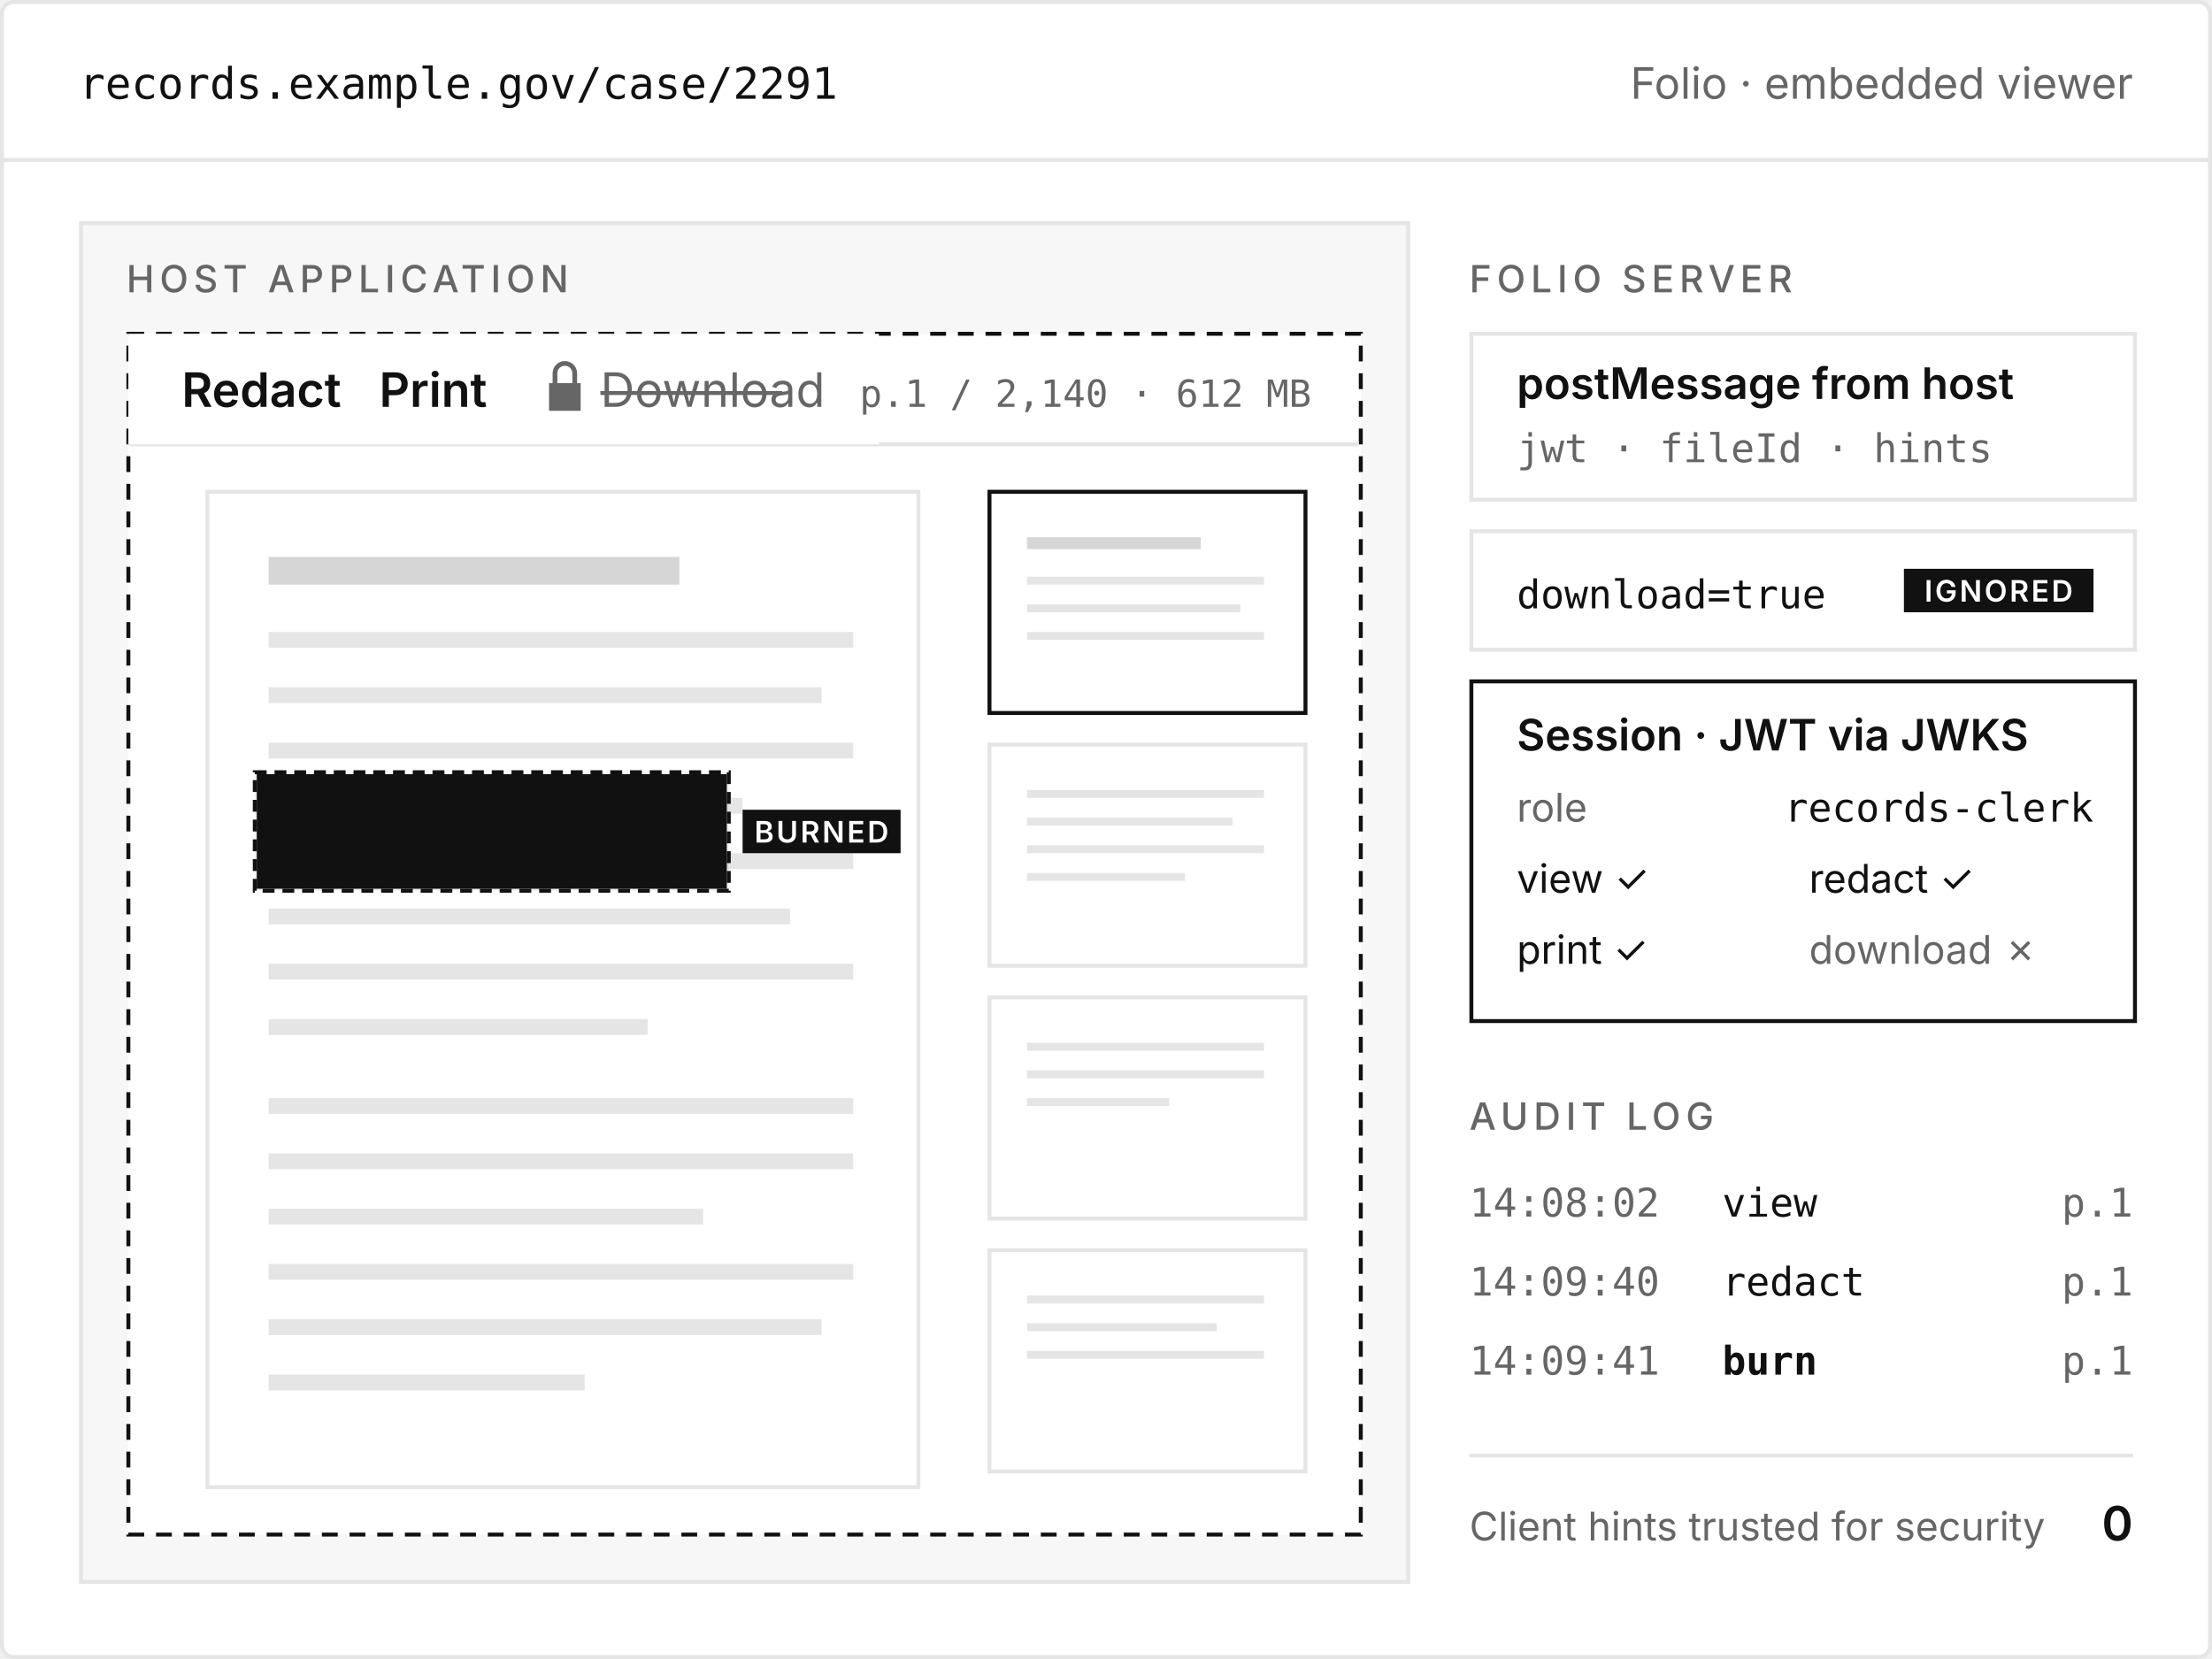
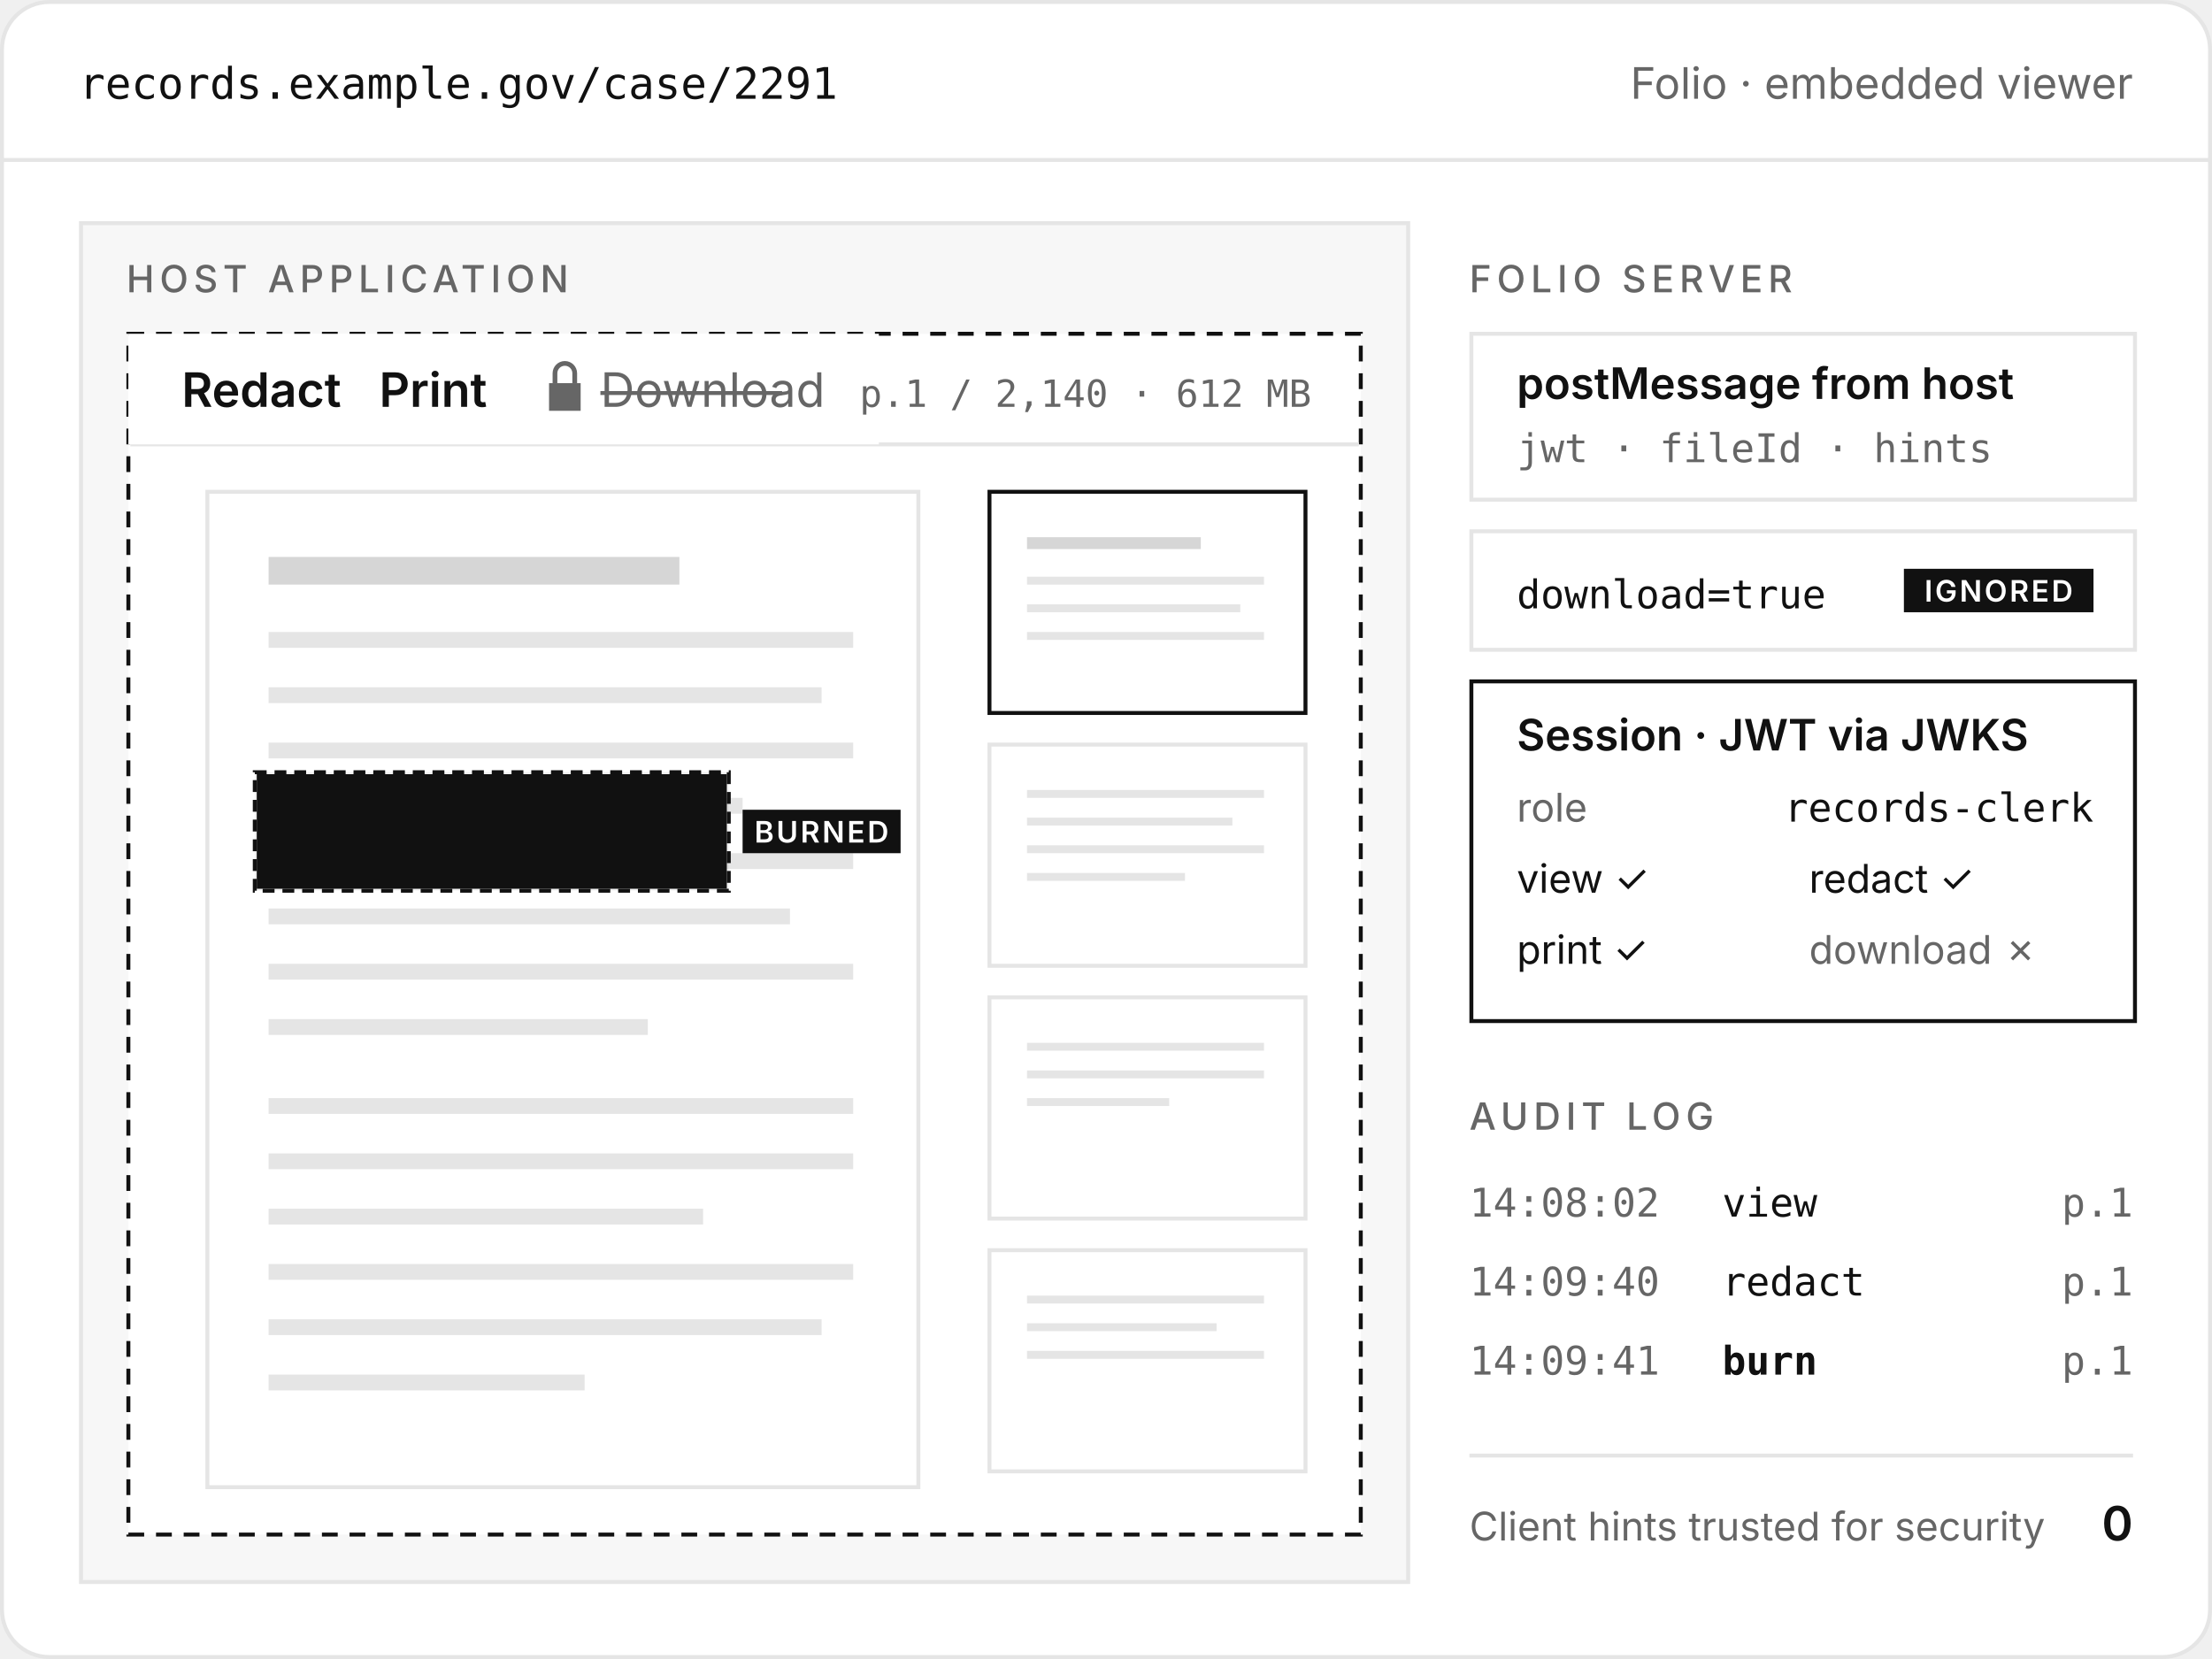
<svg xmlns="http://www.w3.org/2000/svg" viewBox="0 0 560 420" width="560" height="420" role="img" aria-labelledby="t d">
  <style>
text{font-family:Inter,'Segoe UI',system-ui,-apple-system,Helvetica,Arial,sans-serif;fill:#111;font-size:12px}
.mono{font-family:ui-monospace,'SF Mono',Consolas,Menlo,monospace}
.mid{fill:#666}
.off{fill:#BDBDBD}
.lbl{font-size:9.5px;letter-spacing:.14em;fill:#666;font-weight:500}
.s{font-size:10px}
.tag{fill:#fff;font-size:7.5px;font-weight:600;letter-spacing:.08em}
.a{animation-duration:10s;animation-iteration-count:infinite;animation-timing-function:ease-in-out}
.tl{transform-box:fill-box;transform-origin:left top}
@keyframes m1{0%,2%{opacity:0;transform:translateX(-8px)}5%,92%{opacity:1;transform:none}96%,100%{opacity:0}}
@keyframes m2{0%,8%{opacity:0;transform:translateX(-8px)}11%,92%{opacity:1;transform:none}96%,100%{opacity:0}}
@keyframes m3{0%,14%{opacity:0;transform:translateX(8px)}17%,92%{opacity:1;transform:none}96%,100%{opacity:0}}
@keyframes on{0%,19%{opacity:0}21%,92%{opacity:1}96%,100%{opacity:0}}
@keyframes th1{0%,23%{opacity:0;transform:translateY(6px)}25%,92%{opacity:1;transform:none}96%,100%{opacity:0}}
@keyframes th2{0%,27%{opacity:0;transform:translateY(6px)}29%,92%{opacity:1;transform:none}96%,100%{opacity:0}}
@keyframes th3{0%,31%{opacity:0;transform:translateY(6px)}33%,92%{opacity:1;transform:none}96%,100%{opacity:0}}
@keyframes th4{0%,35%{opacity:0;transform:translateY(6px)}37%,92%{opacity:1;transform:none}96%,100%{opacity:0}}
@keyframes pc{0%,24%{opacity:0}28%,92%{opacity:1}96%,100%{opacity:0}}
@keyframes sk{0%,24%{opacity:1}28%,96%{opacity:0}100%{opacity:1}}
@keyframes cur{0%,42%{opacity:0;transform:translate(0,0)}44%{opacity:1;transform:translate(0,0)}54%{opacity:1;transform:translate(120px,30px)}58%{opacity:1;transform:translate(120px,30px)}62%,100%{opacity:0;transform:translate(120px,30px)}}
@keyframes draw{0%,44%{opacity:0;transform:scale(0)}45%{opacity:1;transform:scale(0)}54%,92%{opacity:1;transform:scale(1)}96%,100%{opacity:0;transform:scale(1)}}
@keyframes burn{0%,57%{opacity:0}60%,92%{opacity:1}96%,100%{opacity:0}}
@keyframes au1{0%,29%{opacity:0}31%,92%{opacity:1}96%,100%{opacity:0}}
@keyframes au2{0%,55%{opacity:0}57%,92%{opacity:1}96%,100%{opacity:0}}
@keyframes au3{0%,60%{opacity:0}62%,92%{opacity:1}96%,100%{opacity:0}}
.a{animation-delay:-6s}
@media (prefers-reduced-motion:reduce){.a{animation:none!important}}
</style>
-   <rect x=".5" y=".5" width="559" height="419" rx="3" fill="#fff" stroke="#E5E5E5" />
+   <rect x=".5" y=".5" width="559" height="419" rx="12" fill="#fff" stroke="#E5E5E5" />
  <line x1="0" y1="40.5" x2="560" y2="40.5" stroke="#E5E5E5" />
  <text x="20" y="25" class="mono" style="font-size:11px">records.example.gov/case/2291</text>
  <text x="540" y="25" class="mid" text-anchor="end" style="font-size:11px">Folio · embedded viewer</text>
  <rect x="20.5" y="56.5" width="336" height="344" fill="#F7F7F7" stroke="#E5E5E5" />
  <text x="32" y="74" class="lbl">HOST APPLICATION</text>
  <rect x="32.5" y="84.5" width="312" height="304" fill="#fff" stroke="#111" stroke-dasharray="4 3" />
  <line x1="33" y1="112.5" x2="344" y2="112.5" stroke="#E5E5E5" />
  <g class="s">
    <text x="46" y="103" class="off">Redact</text>
    <text x="96" y="103" class="off">Print</text>
    <text x="138" y="103" class="off">Download</text>
  </g>
  <g class="a s" style="animation-name:on">
    <rect x="32.5" y="84.5" width="190" height="28" fill="#fff" />
    <text x="46" y="103" style="font-weight:600">Redact</text>
    <text x="96" y="103" style="font-weight:600">Print</text>
    <text x="152" y="103" class="mid">Download</text>
    <line x1="152" y1="99.5" x2="198" y2="99.5" stroke="#666" />
    <rect x="139" y="97" width="8" height="7" fill="#666" />
    <path d="M140.5 97 v-2.5 a2.5 2.5 0 0 1 5 0 V97" fill="none" stroke="#666" stroke-width="1.2" />
    <text x="332" y="103" class="mid mono" text-anchor="end" style="font-size:9.5px">p.1 / 2,140 · 612 MB</text>
  </g>
  <rect x="52.5" y="124.5" width="180" height="252" fill="#fff" stroke="#E5E5E5" />
  <g class="a" style="animation-name:sk" opacity="0" fill="#F2F2F2">
    <rect x="68" y="140" width="148" height="220" />
  </g>
  <g class="a" style="animation-name:pc" fill="#E5E5E5">
    <rect x="68" y="141" width="104" height="7" fill="#D6D6D6" />
    <rect x="68" y="160" width="148" height="4" />
    <rect x="68" y="174" width="140" height="4" />
    <rect x="68" y="188" width="148" height="4" />
    <rect x="68" y="202" width="120" height="4" />
    <rect x="68" y="216" width="148" height="4" />
    <rect x="68" y="230" width="132" height="4" />
    <rect x="68" y="244" width="148" height="4" />
    <rect x="68" y="258" width="96" height="4" />
    <rect x="68" y="278" width="148" height="4" />
    <rect x="68" y="292" width="148" height="4" />
    <rect x="68" y="306" width="110" height="4" />
    <rect x="68" y="320" width="148" height="4" />
    <rect x="68" y="334" width="140" height="4" />
    <rect x="68" y="348" width="80" height="4" />
  </g>
  <rect class="a tl" style="animation-name:draw" x="64.5" y="195.5" width="120" height="30" fill="#111" fill-opacity=".06" stroke="#111" stroke-dasharray="3 2" />
  <g class="a" style="animation-name:burn">
    <rect x="65" y="196" width="119" height="29" fill="#111" />
    <rect x="188" y="205" width="40" height="11" fill="#111" />
    <text x="208" y="213.3" class="tag" text-anchor="middle">BURNED</text>
  </g>
  <g class="a" style="animation-name:cur" opacity="0">
    <path d="M64 195 v14 l3.6-3.4 2.6 6 2.4-1-2.6-5.8 5-.2 z" fill="#111" stroke="#fff" stroke-width="1" />
  </g>
  <g class="a" style="animation-name:th1">
    <rect x="250.5" y="124.5" width="80" height="56" fill="#fff" stroke="#111" />
    <rect x="260" y="136" width="44" height="3" fill="#D6D6D6" />
    <rect x="260" y="146" width="60" height="2" fill="#E5E5E5" />
    <rect x="260" y="153" width="54" height="2" fill="#E5E5E5" />
    <rect x="260" y="160" width="60" height="2" fill="#E5E5E5" />
  </g>
  <g class="a" style="animation-name:th2">
    <rect x="250.5" y="188.5" width="80" height="56" fill="#fff" stroke="#E5E5E5" />
    <rect x="260" y="200" width="60" height="2" fill="#E5E5E5" />
    <rect x="260" y="207" width="52" height="2" fill="#E5E5E5" />
    <rect x="260" y="214" width="60" height="2" fill="#E5E5E5" />
    <rect x="260" y="221" width="40" height="2" fill="#E5E5E5" />
  </g>
  <g class="a" style="animation-name:th3">
    <rect x="250.5" y="252.5" width="80" height="56" fill="#fff" stroke="#E5E5E5" />
    <rect x="260" y="264" width="60" height="2" fill="#E5E5E5" />
    <rect x="260" y="271" width="60" height="2" fill="#E5E5E5" />
    <rect x="260" y="278" width="36" height="2" fill="#E5E5E5" />
  </g>
  <g class="a" style="animation-name:th4">
    <rect x="250.5" y="316.5" width="80" height="56" fill="#fff" stroke="#E5E5E5" />
    <rect x="260" y="328" width="60" height="2" fill="#E5E5E5" />
    <rect x="260" y="335" width="48" height="2" fill="#E5E5E5" />
    <rect x="260" y="342" width="60" height="2" fill="#E5E5E5" />
  </g>
  <text x="372" y="74" class="lbl">FOLIO SERVER</text>
  <g class="a" style="animation-name:m1">
    <rect x="372.5" y="84.5" width="168" height="42" fill="#fff" stroke="#E5E5E5" />
    <text x="384" y="101" style="font-size:11px;font-weight:600">postMessage from host</text>
    <text x="384" y="117" class="mono mid s">jwt · fileId · hints</text>
  </g>
  <g class="a" style="animation-name:m2">
    <rect x="372.5" y="134.5" width="168" height="30" fill="#fff" stroke="#E5E5E5" />
    <text x="384" y="154" class="mono s">download=true</text>
    <rect x="482" y="144" width="48" height="11" fill="#111" />
    <text x="506" y="152.3" class="tag" text-anchor="middle">IGNORED</text>
  </g>
  <g class="a" style="animation-name:m3">
    <rect x="372.5" y="172.5" width="168" height="86" fill="#fff" stroke="#111" />
    <text x="384" y="190" style="font-size:11px;font-weight:600">Session · JWT via JWKS</text>
    <text x="384" y="208" class="mid s">role</text>
    <text x="530" y="208" class="mono s" text-anchor="end">records-clerk</text>
    <text x="384" y="226" class="s">view  ✓</text>
    <text x="458" y="226" class="s">redact  ✓</text>
    <text x="384" y="244" class="s">print  ✓</text>
    <text x="458" y="244" class="s mid">download  ✗</text>
  </g>
  <text x="372" y="286" class="lbl">AUDIT LOG</text>
  <g class="mono s">
    <g class="a" style="animation-name:au1">
      <text x="372" y="308" class="mid mono s">14:08:02</text>
      <text x="436" y="308" class="mono s">view</text>
      <text x="540" y="308" class="mid mono s" text-anchor="end">p.1</text>
    </g>
    <g class="a" style="animation-name:au2">
      <text x="372" y="328" class="mid mono s">14:09:40</text>
      <text x="436" y="328" class="mono s">redact</text>
      <text x="540" y="328" class="mid mono s" text-anchor="end">p.1</text>
    </g>
    <g class="a" style="animation-name:au3">
      <text x="372" y="348" class="mid mono s">14:09:41</text>
      <text x="436" y="348" class="mono s" style="font-weight:700">burn</text>
      <text x="540" y="348" class="mid mono s" text-anchor="end">p.1</text>
    </g>
  </g>
  <line x1="372" y1="368.5" x2="540" y2="368.5" stroke="#E5E5E5" />
  <text x="372" y="390" class="mid s">Client hints trusted for security</text>
  <text x="540" y="390" text-anchor="end" style="font-weight:600">0</text>
</svg>
